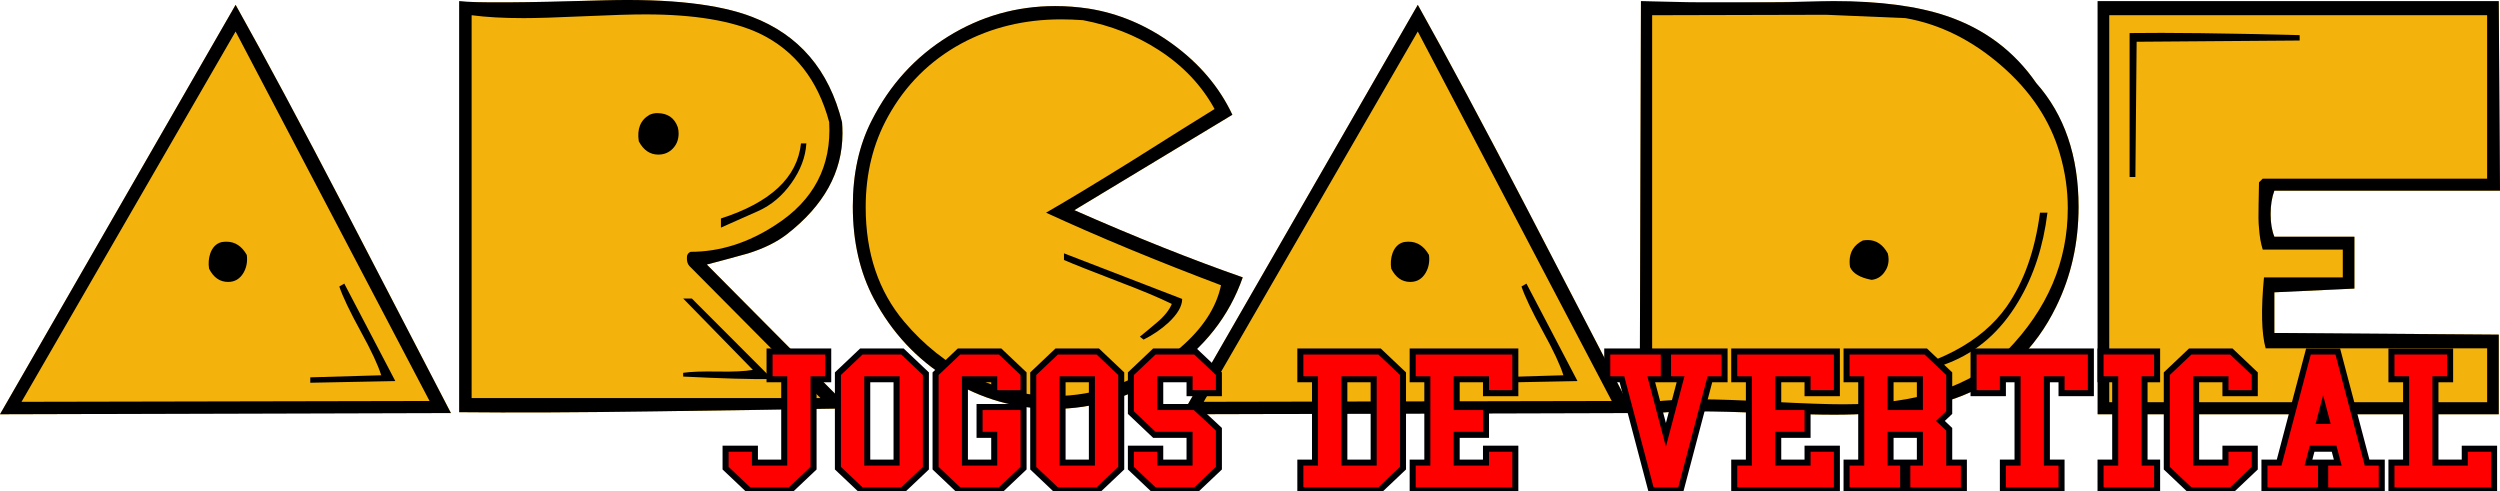
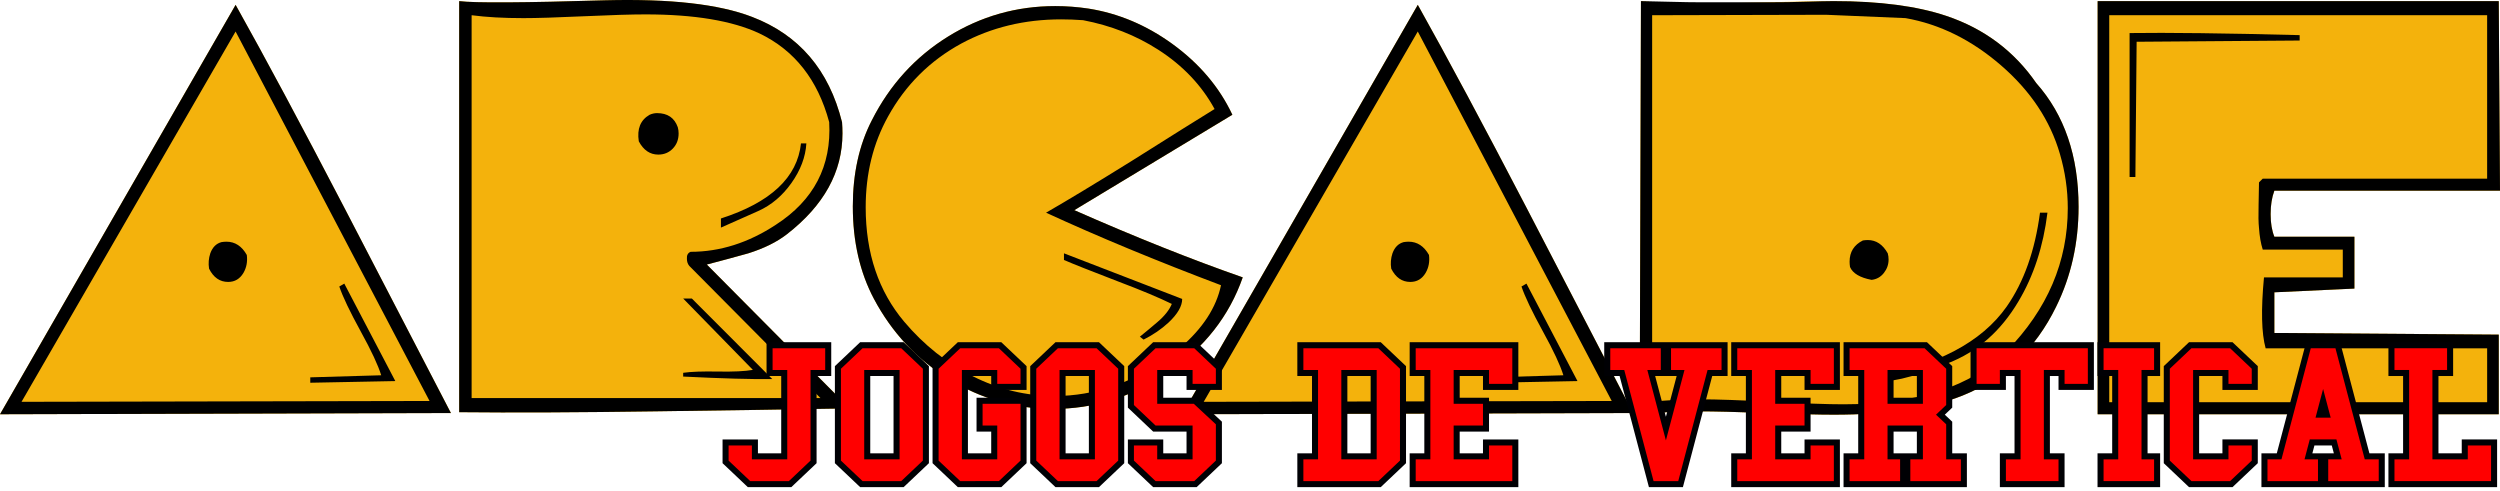
<svg xmlns="http://www.w3.org/2000/svg" enable-background="new 0 0 566.929 129.21" height="156.566" viewBox="0 0 558.831 109.596" width="798.33">
  <g fill="#f4b20c" transform="translate(-2.794 -20.5058)">
    <path d="m2.794 113.106 52.668-91.516c6.676 11.93 14.773 27.044 24.295 45.341l23.829 45.896zm55.17-35.605c.186 1.484-.062 2.813-.742 3.986-.804 1.362-1.947 2.04-3.431 2.04-1.854 0-3.277-.987-4.265-2.967-.185-1.174-.092-2.317.278-3.431.494-1.359 1.328-2.193 2.503-2.504.371-.061.742-.093 1.113-.093 1.916.002 3.431.992 4.544 2.969z" />
    <path d="m192.707 111.79c-14.467.252-28.935.473-43.403.663-17.313.25-31.935.313-43.867.189v-91.887c3.461.434 14.372.371 32.731-.185 14.464-.371 25.374.866 32.73 3.709 10.508 4.019 17.214 11.869 20.121 23.552.06.804.093 1.639.093 2.505 0 8.593-4.142 16.104-12.426 22.533-2.227 1.731-5.101 3.153-8.625 4.265-3.091.867-6.184 1.701-9.273 2.504zm-38.406-62.847c.123.433.186.897.186 1.391 0 1.36-.434 2.488-1.298 3.384-.866.896-1.947 1.344-3.245 1.344-1.855 0-3.308-.987-4.358-2.966-.433-2.782.371-4.759 2.411-5.934.557-.247 1.113-.371 1.669-.371 2.347 0 3.893 1.051 4.635 3.152zm21.124 56.298c-4.508.061-11.148-.126-19.919-.561v-.842c1.73-.249 4.326-.344 7.789-.279 3.461.061 6.057-.064 7.788-.373l-15.577-15.949 1.945.003zm7.619-52.681c-.185 3.029-1.298 5.98-3.337 8.854-2.041 2.875-4.513 4.96-7.418 6.259l-8.344 3.709v-2.041c11.126-3.584 17.091-9.18 17.895-16.782h1.204z" />
    <path d="m280.586 82.507c-3.029 8.655-8.576 15.732-16.643 21.234-8.066 5.5-16.675 8.22-25.823 8.158-8.284 0-16.01-2.21-23.181-6.629-7.171-4.42-12.765-10.4-16.783-17.941-3.152-5.935-4.729-12.825-4.729-20.677 0-7.356 1.421-13.783 4.266-19.286 4.017-7.913 9.689-14.141 17.014-18.684 7.326-4.544 15.314-6.815 23.969-6.815 2.472 0 4.945.186 7.418.556 6.675 1.052 12.918 3.679 18.729 7.88 6.058 4.39 10.538 9.676 13.444 15.856-7.85 4.761-19.626 11.868-35.326 21.326 13.6 5.999 26.149 11.006 37.645 15.022zm-13.536 4.823c0 1.608-1.02 3.37-3.06 5.285-1.608 1.483-3.462 2.75-5.563 3.802l-.835-.649c1.298-1.051 2.596-2.133 3.895-3.245 1.607-1.359 2.688-2.72 3.245-4.08-2.906-1.421-6.894-3.09-11.961-5.007-6.119-2.348-10.168-3.955-12.146-4.82v-1.486z" />
    <path d="m267.049 113.106 52.667-91.516c6.676 11.93 14.773 27.044 24.295 45.341l23.829 45.896zm55.17-35.605c.185 1.484-.063 2.813-.742 3.986-.805 1.362-1.947 2.04-3.432 2.04-1.854 0-3.276-.987-4.266-2.967-.186-1.174-.093-2.317.278-3.431.494-1.359 1.329-2.193 2.504-2.504.371-.061.742-.093 1.112-.093 1.917.002 3.433.992 4.546 2.969zm33.195 28.188-19.01.371v-1.206l15.857-.463c-.682-2.226-2.195-5.472-4.545-9.736-2.473-4.512-4.079-7.882-4.821-10.106l1.112-.649z" />
    <path d="m462.414 89.046c-4.636 9.501-11.623 16.133-20.955 19.896-7.109 2.837-16.69 4.256-28.745 4.256-3.276 0-8.283-.125-15.02-.371-6.738-.247-11.746-.371-15.022-.371-5.067 0-9.518.247-13.351.742l.278-92.443c3.709.371 7.941.557 12.701.557 3.276 0 8.314-.093 15.115-.278 6.799-.186 11.869-.278 15.205-.278 10.323 0 18.762 1.111 25.313 3.331 8.406 2.838 15.083 7.834 20.028 14.992 6.306 7.094 9.457 16.317 9.457 27.667.001 8.082-1.667 15.516-5.004 22.3zm-37.646-11.916c.124.434.186.896.186 1.392 0 1.112-.356 2.117-1.066 3.013-.711.896-1.622 1.407-2.735 1.529-2.597-.492-4.204-1.451-4.821-2.873-.063-.433-.093-.834-.093-1.205 0-2.164.988-3.74 2.967-4.73.371-.061.742-.092 1.113-.092 1.853 0 3.337.989 4.449 2.966zm35.699-9.087c-.928 7.543-3.093 14.157-6.491 19.842-3.957 6.677-9.212 11.282-15.764 13.816-3.648 1.421-6.338 2.379-8.065 2.874-3.029.866-5.874 1.328-8.531 1.392l-.464-1.113c14.525-2.535 24.603-7.82 30.228-15.855 3.832-5.501 6.306-12.485 7.418-20.955h1.669z" />
    <path d="m561.625 63.129h-50.44c-.557 1.498-.835 3.246-.835 5.241 0 1.997.278 3.68.835 5.053h17.895v11.589l-17.895.835v9.087l50.162.371v17.802h-89.662v-92.352h89.662zm-44.785-33.566-36.439.278-.278 30.228h-1.297v-32.174c8.529-.122 21.2.033 38.015.464v1.204z" />
  </g>
  <g transform="translate(-2.794 -20.5058)">
    <path d="m2.794 113.106 52.668-91.516c6.676 11.93 14.773 27.044 24.295 45.341l23.829 45.896zm96.018-2.968-43.354-82.589-47.852 82.775zm-40.848-32.637c.186 1.484-.062 2.813-.742 3.986-.804 1.362-1.947 2.04-3.431 2.04-1.854 0-3.277-.987-4.265-2.967-.185-1.174-.092-2.317.278-3.431.494-1.359 1.328-2.193 2.503-2.504.371-.061.742-.093 1.113-.093 1.916.002 3.431.992 4.544 2.969zm33.195 28.188-19.009.371v-1.206l15.855-.463c-.681-2.226-2.195-5.472-4.543-9.736-2.473-4.512-4.08-7.882-4.822-10.106l1.113-.649z" />
    <path d="m192.707 111.79c-14.467.252-28.935.473-43.403.663-17.313.25-31.935.313-43.867.189v-91.887c3.461.434 14.372.371 32.731-.185 14.464-.371 25.374.866 32.73 3.709 10.508 4.019 17.214 11.869 20.121 23.552.06.804.093 1.639.093 2.505 0 8.593-4.142 16.104-12.426 22.533-2.227 1.731-5.101 3.153-8.625 4.265-3.091.867-6.184 1.701-9.273 2.504zm-4.562-63.988c-2.536-9.446-7.728-16.053-15.578-19.819-6.059-2.839-14.557-4.26-25.499-4.26-3.029 0-7.603.138-13.723.417s-10.632.418-13.538.418c-4.45 0-8.314-.216-11.59-.649v85.581h77.979l-29.326-29.55c-.354-.432-.529-.957-.529-1.575-.062-.803.217-1.327.835-1.573 6.551 0 12.888-2.007 19.008-6.022 8.529-5.493 12.517-13.151 11.961-22.968zm-33.844 1.141c.123.433.186.897.186 1.391 0 1.36-.434 2.488-1.298 3.384-.866.896-1.947 1.344-3.245 1.344-1.855 0-3.308-.987-4.358-2.966-.433-2.782.371-4.759 2.411-5.934.557-.247 1.113-.371 1.669-.371 2.347 0 3.893 1.051 4.635 3.152zm21.124 56.298c-4.508.061-11.148-.126-19.919-.561v-.842c1.73-.249 4.326-.344 7.789-.279 3.461.061 6.057-.064 7.788-.373l-15.577-15.949 1.945.003zm7.619-52.681c-.185 3.029-1.298 5.98-3.337 8.854-2.041 2.875-4.513 4.96-7.418 6.259l-8.344 3.709v-2.041c11.126-3.584 17.091-9.18 17.895-16.782h1.204z" />
    <path d="m280.586 82.507c-3.029 8.655-8.576 15.732-16.643 21.234-8.066 5.5-16.675 8.22-25.823 8.158-8.284 0-16.01-2.21-23.181-6.629-7.171-4.42-12.765-10.4-16.783-17.941-3.152-5.935-4.729-12.825-4.729-20.677 0-7.356 1.421-13.783 4.266-19.286 4.017-7.913 9.689-14.141 17.014-18.684 7.326-4.544 15.314-6.815 23.969-6.815 2.472 0 4.945.186 7.418.556 6.675 1.052 12.918 3.679 18.729 7.88 6.058 4.39 10.538 9.676 13.444 15.856-7.85 4.761-19.626 11.868-35.326 21.326 13.6 5.999 26.149 11.006 37.645 15.022zm-4.855 1.756c-14.334-5.404-27.371-10.81-39.108-16.213 4.824-2.779 11.164-6.61 19.021-11.493 9.401-5.931 15.618-9.824 18.649-11.679-2.906-5.319-7.11-9.742-12.612-13.269-5.008-3.217-10.604-5.413-16.785-6.59-1.669-.122-3.308-.185-4.915-.185-8.161 0-15.58 1.793-22.256 5.377-7.048 3.834-12.521 9.273-16.415 16.32-3.337 5.997-5.006 12.765-5.006 20.306 0 10.262 2.873 18.792 8.618 25.591 4.388 5.193 9.5 9.256 15.339 12.193 5.838 2.936 11.94 4.404 18.306 4.404 4.448 0 8.804-.74 13.067-2.219 5.623-1.908 10.628-4.773 15.015-8.593 5.004-4.309 8.029-8.961 9.082-13.95zm-8.681 3.067c0 1.608-1.02 3.37-3.06 5.285-1.608 1.483-3.462 2.75-5.563 3.802l-.835-.649c1.298-1.051 2.596-2.133 3.895-3.245 1.607-1.359 2.688-2.72 3.245-4.08-2.906-1.421-6.894-3.09-11.961-5.007-6.119-2.348-10.168-3.955-12.146-4.82v-1.486z" />
    <path d="m267.049 113.106 52.667-91.516c6.676 11.93 14.773 27.044 24.295 45.341l23.829 45.896zm96.018-2.968-43.355-82.589-47.852 82.775zm-40.848-32.637c.185 1.484-.063 2.813-.742 3.986-.805 1.362-1.947 2.04-3.432 2.04-1.854 0-3.276-.987-4.266-2.967-.186-1.174-.093-2.317.278-3.431.494-1.359 1.329-2.193 2.504-2.504.371-.061.742-.093 1.112-.093 1.917.002 3.433.992 4.546 2.969zm33.195 28.188-19.01.371v-1.206l15.857-.463c-.682-2.226-2.195-5.472-4.545-9.736-2.473-4.512-4.079-7.882-4.821-10.106l1.112-.649z" />
    <path d="m462.414 89.046c-4.636 9.501-11.623 16.133-20.955 19.896-7.109 2.837-16.69 4.256-28.745 4.256-3.276 0-8.283-.125-15.02-.371-6.738-.247-11.746-.371-15.022-.371-5.067 0-9.518.247-13.351.742l.278-92.443c5.184.078 8.987.264 13.748.264 3.275 0 7.342-.016 14.429 0 6.801.014 11.509-.264 14.845-.264 10.323 0 18.762 1.111 25.313 3.331 8.406 2.838 15.083 7.834 20.028 14.992 6.306 7.094 9.457 16.317 9.457 27.667 0 8.083-1.668 15.517-5.005 22.301zm.835-34.141c-2.165-7.463-6.538-14.048-13.12-19.753-6.584-5.705-13.709-9.238-21.373-10.595l-17.76-.747-38.894.098v86.415c3.214-.37 6.862-.556 10.94-.556 3.462 0 8.747.186 15.856.556 7.107.371 12.425.557 15.948.557 16.504 0 28.682-3.978 36.532-11.935 9.088-9.313 13.631-19.954 13.631-31.921.001-4.07-.588-8.109-1.76-12.119zm-38.481 22.225c.124.434.186.896.186 1.392 0 1.112-.356 2.117-1.066 3.013-.711.896-1.622 1.407-2.735 1.529-2.597-.492-4.204-1.451-4.821-2.873-.063-.433-.093-.834-.093-1.205 0-2.164.988-3.74 2.967-4.73.371-.061.742-.092 1.113-.092 1.853 0 3.337.989 4.449 2.966zm35.699-9.087c-.928 7.543-3.093 14.157-6.491 19.842-3.957 6.677-9.212 11.282-15.764 13.816-3.648 1.421-6.338 2.379-8.065 2.874-3.029.866-5.874 1.328-8.531 1.392l-.464-1.113c14.525-2.535 24.603-7.82 30.228-15.855 3.832-5.501 6.306-12.485 7.418-20.955h1.669z" />
    <path d="m561.625 63.129h-50.44c-.557 1.498-.835 3.246-.835 5.241 0 1.997.278 3.68.835 5.053h17.895v11.589l-17.895.835v9.087l50.162.371v17.802h-89.662v-92.352h89.662zm-2.874 47.288v-12.052h-49.514c-.927-3.339-1.053-8.624-.37-15.857h17.616v-6.211h-17.891c-.435-1.359-.714-2.967-.839-4.822-.126-1.174-.154-2.875-.093-5.1.061-2.472.093-4.172.093-5.1l.835-.835h50.162v-36.531h-84.471v86.508zm-41.911-80.854-36.439.278-.278 30.228h-1.297v-32.174c8.529-.122 21.2.033 38.015.464v1.204z" />
  </g>
  <g fill="#f00" stroke="#000004" stroke-width="1.35">
-     <g transform="translate(-99.48897 -9.419453)">
+     <g transform="translate(-99.48897 -10.81945)">
      <path d="m458.761 87.988h12.643v6.21h-2.809l3.278 12.419 3.278-12.419h-2.809v-6.21h12.643v6.21h-3.278l-6.555 24.839h-6.555l-6.555-24.839h-3.278z" />
      <path d="m487.147 119.036v-6.21h3.278v-18.629h-3.278v-6.21h22.944v9.315h-6.555v-3.105h-6.555v6.21h6.555v6.21h-6.555v6.21h6.555v-3.105h6.555v9.315z" />
      <path d="m512.256 119.036v-6.21h3.278v-18.629h-3.278v-6.21h17.7l5.244 4.968v8.694l-1.967 1.863 1.967 1.863v7.452h3.278v6.21h-12.643v-6.21h2.809v-6.21h-6.555v6.21h2.809v6.21zm9.833-18.629h6.555v-6.21h-6.555z" />
      <path d="m547.198 119.036v-6.21h3.278v-18.629h-3.278v3.105h-6.555v-9.315h26.222v9.315h-6.555v-3.105h-3.278v18.629h3.278v6.21z" />
      <path d="m569.029 119.036v-6.21h3.278v-18.629h-3.278v-6.21h12.643v6.21h-2.809v18.629h2.809v6.21z" />
      <path d="m589.081 119.036-5.244-4.968v-21.113l5.244-4.968h9.178l5.244 4.968v4.347h-6.555v-3.105h-6.555v18.629h6.555v-3.105h6.555v4.347l-5.244 4.968z" />
      <path d="m605.668 119.036v-6.21h3.278l6.555-24.839h6.555l6.555 24.839h3.278v6.21h-12.643v-6.21h2.809l-.819-3.105h-4.917l-.819 3.105h2.809v6.21zm13.111-18.629-.819 3.105h1.639z" />
      <path d="m634.055 119.036v-6.21h3.278v-18.629h-3.278v-6.21h13.111v6.21h-3.278v18.629h6.555v-3.105h6.555v9.315z" />
    </g>
-     <g transform="translate(-232.489 -9.419453)">
+     <g transform="translate(-232.489 -10.81945)">
      <path d="m523.16 119.036v-6.21h3.278v-18.629h-3.278v-6.21h17.7l5.244 4.968v21.113l-5.244 4.968zm9.833-6.21h6.555v-18.629h-6.555z" />
      <path d="m548.269 119.036v-6.21h3.278v-18.629h-3.278v-6.21h22.944v9.315h-6.555v-3.105h-6.555v6.21h6.555v6.21h-6.555v6.21h6.555v-3.105h6.555v9.315z" />
    </g>
-     <g transform="translate(42.22939 -9.419453)">
+     <g transform="translate(42.22939 -10.81945)">
      <path d="m126.517 109.722v3.105h6.555v-18.629h-3.278v-6.21h13.111v6.21h-3.278v19.871l-5.244 4.968h-9.178l-5.244-4.968v-4.347z" />
      <path d="m150.315 119.036-5.244-4.968v-21.113l5.244-4.968h9.178l5.244 4.968v21.113l-5.244 4.968zm1.311-6.21h6.555v-18.629h-6.555z" />
      <path d="m172.146 119.036-5.244-4.968v-21.113l5.244-4.968h9.178l5.244 4.968v4.347h-6.555v-3.105h-6.555v18.629h6.555v-6.21h-3.278v-6.21h9.833v13.661l-5.244 4.968z" />
      <path d="m193.978 119.036-5.244-4.968v-21.113l5.244-4.968h9.178l5.244 4.968v21.113l-5.244 4.968zm1.311-6.21h6.555v-18.629h-6.555z" />
      <path d="m210.565 109.722h6.555v3.105h6.555v-6.21h-7.866l-5.244-4.968v-8.694l5.244-4.968h9.178l5.244 4.968v4.347h-6.555v-3.105h-6.555v6.21h7.773l5.338 4.968v8.694l-5.244 4.968h-9.178l-5.244-4.968z" />
    </g>
  </g>
</svg>
